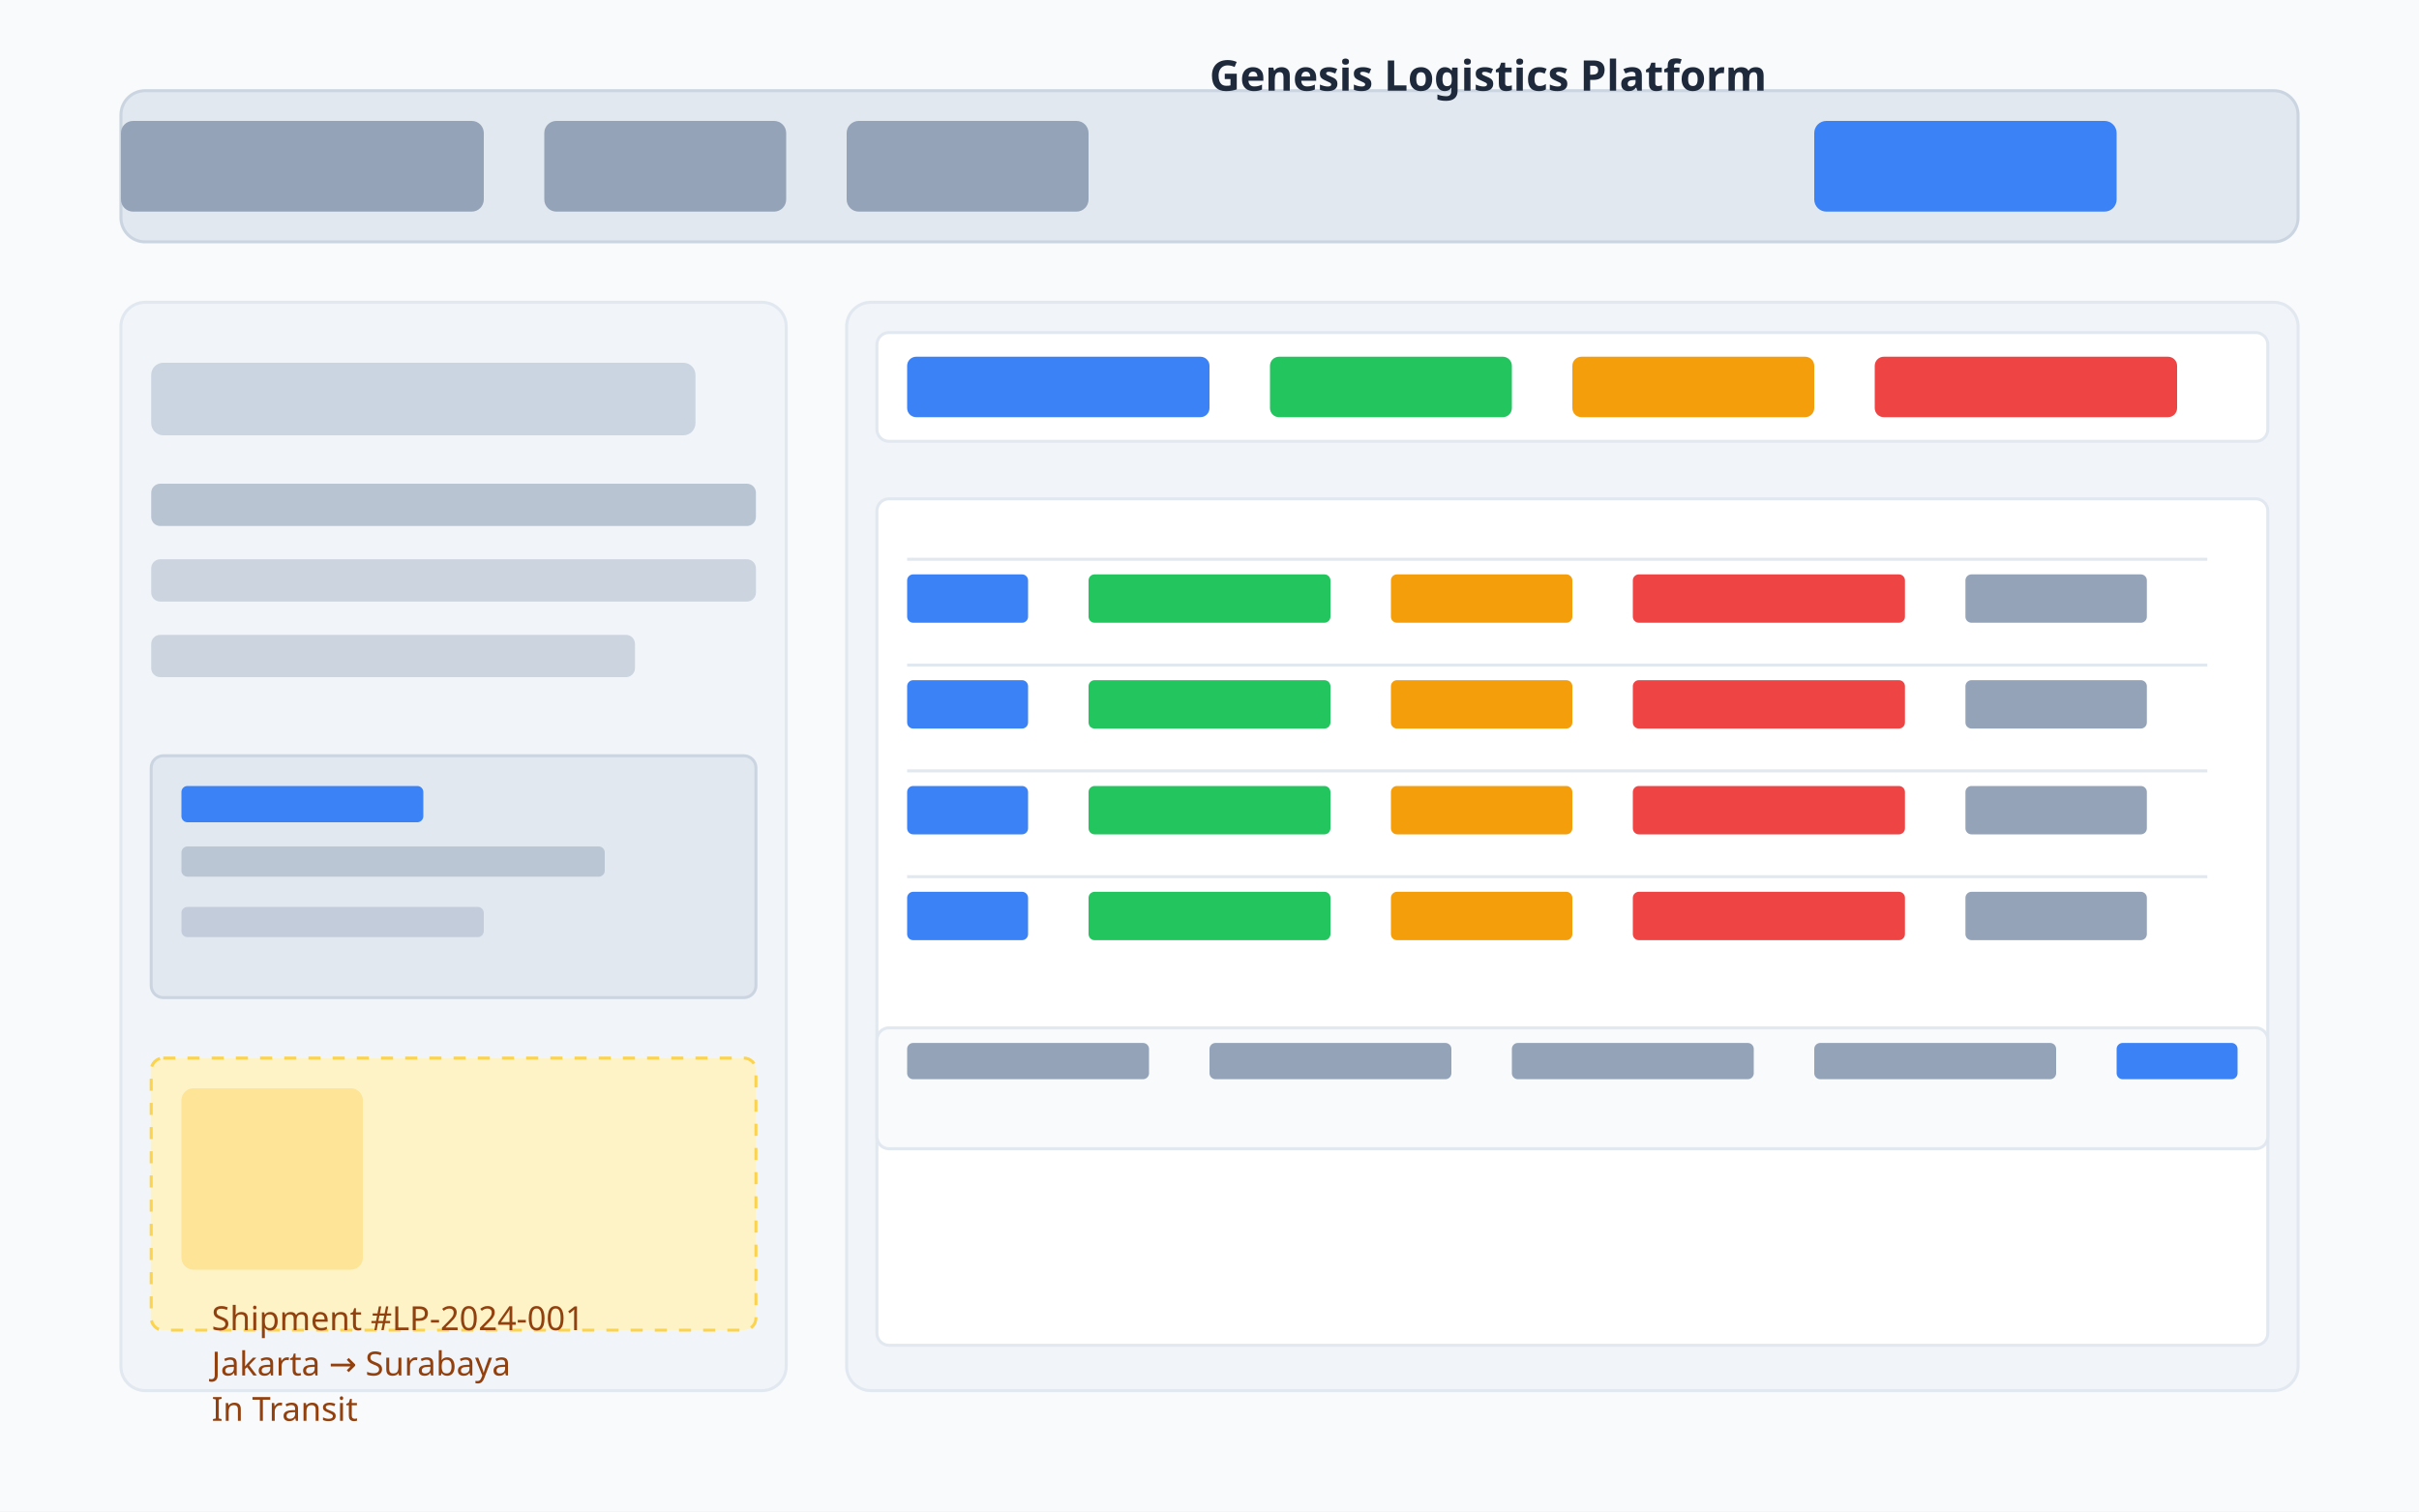
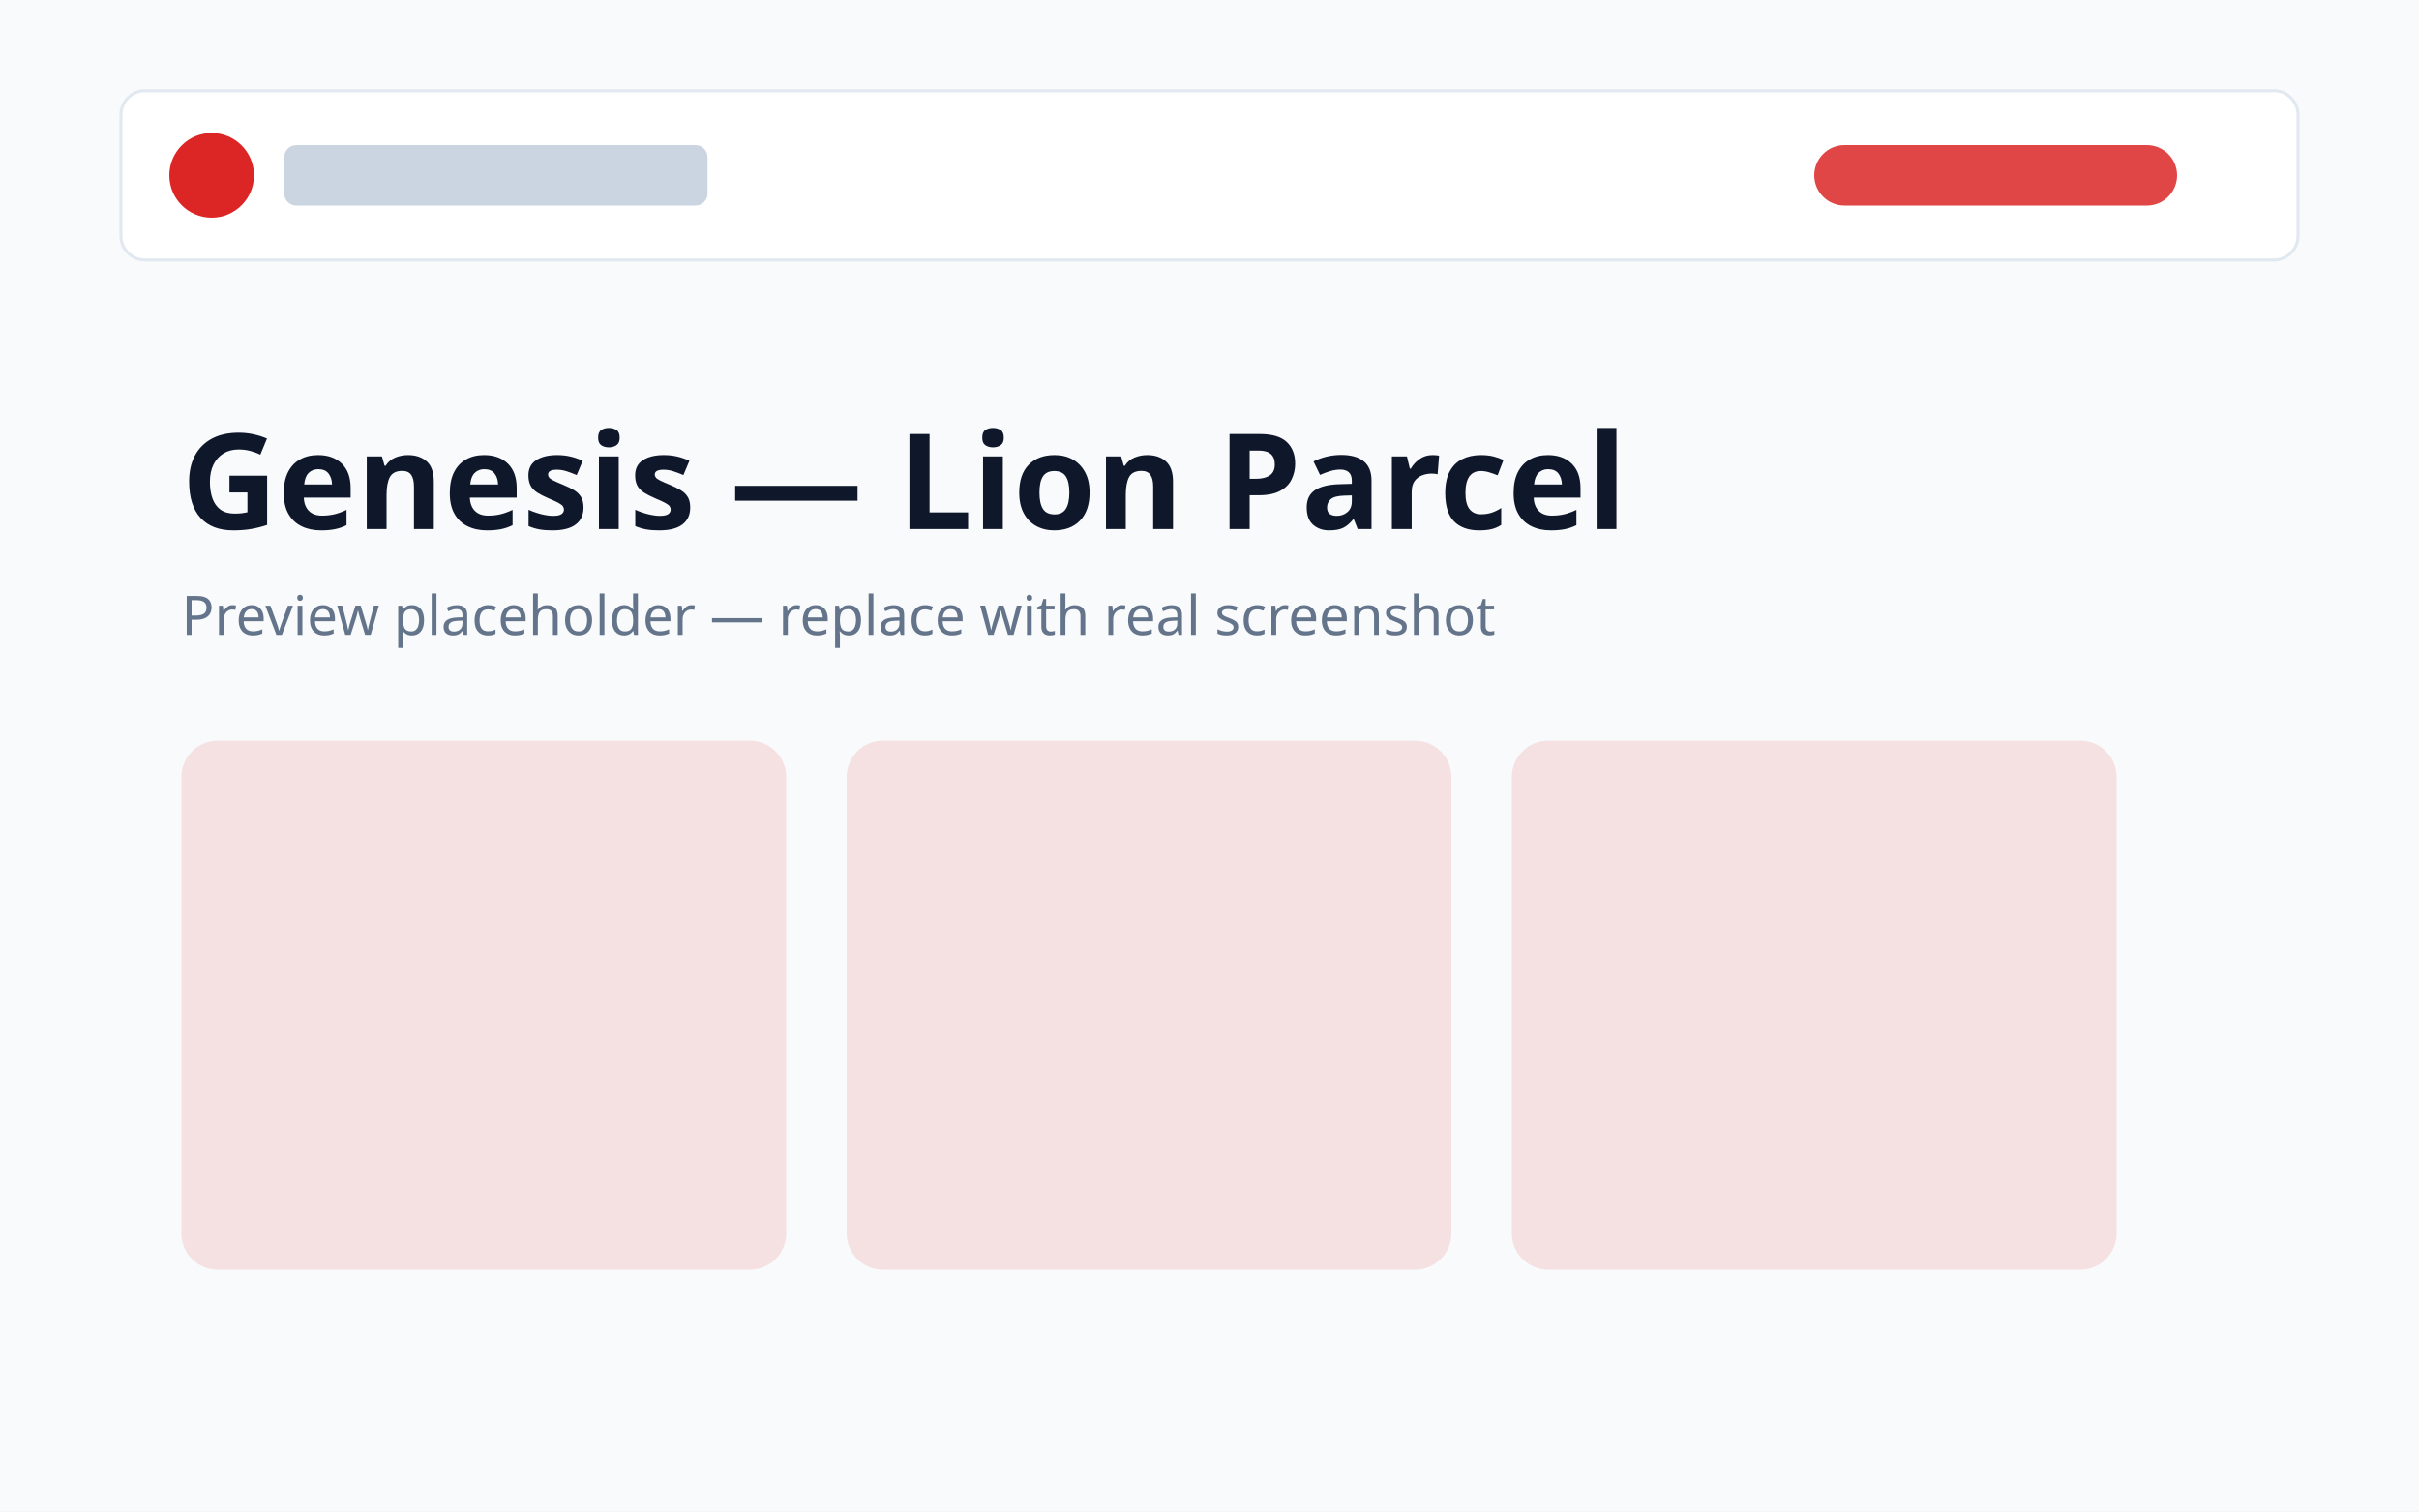
<svg xmlns="http://www.w3.org/2000/svg" width="800" height="500" viewBox="0 0 800 500" fill="none">
  <rect width="800" height="500" fill="#f8fafc" />
-   <rect x="40" y="30" width="720" height="50" rx="8" fill="#e2e8f0" stroke="#cbd5e1" />
-   <rect x="40" y="40" width="120" height="30" rx="4" fill="#94a3b8" />
-   <rect x="180" y="40" width="80" height="30" rx="4" fill="#94a3b8" />
-   <rect x="280" y="40" width="80" height="30" rx="4" fill="#94a3b8" />
-   <rect x="600" y="40" width="100" height="30" rx="4" fill="#3b82f6" />
-   <rect x="40" y="100" width="220" height="360" rx="8" fill="#f1f5f9" stroke="#e2e8f0" />
-   <rect x="50" y="120" width="180" height="24" rx="4" fill="#cbd5e1" />
-   <rect x="50" y="160" width="200" height="14" rx="3" fill="#94a3b8" opacity="0.6" />
-   <rect x="50" y="185" width="200" height="14" rx="3" fill="#94a3b8" opacity="0.4" />
-   <rect x="50" y="210" width="160" height="14" rx="3" fill="#94a3b8" opacity="0.4" />
-   <rect x="50" y="250" width="200" height="80" rx="4" fill="#e2e8f0" stroke="#cbd5e1" />
-   <rect x="60" y="260" width="80" height="12" rx="2" fill="#3b82f6" />
-   <rect x="60" y="280" width="140" height="10" rx="2" fill="#94a3b8" opacity="0.5" />
-   <rect x="60" y="300" width="100" height="10" rx="2" fill="#94a3b8" opacity="0.4" />
-   <rect x="50" y="350" width="200" height="90" rx="4" fill="#fef3c7" stroke="#fcd34d" stroke-dasharray="4 4" />
-   <rect x="60" y="360" width="60" height="60" rx="4" fill="#fbbf24" opacity="0.3" />
-   <text x="70" y="440" font-family="system-ui" font-size="11" fill="#92400e">Shipment #LP-2024-001</text>
-   <text x="70" y="455" font-family="system-ui" font-size="11" fill="#92400e">Jakarta → Surabaya</text>
-   <text x="70" y="470" font-family="system-ui" font-size="11" fill="#92400e">In Transit</text>
-   <rect x="280" y="100" width="480" height="360" rx="8" fill="#f1f5f9" stroke="#e2e8f0" />
-   <rect x="290" y="110" width="460" height="36" rx="4" fill="#fff" stroke="#e2e8f0" />
-   <rect x="300" y="118" width="100" height="20" rx="3" fill="#3b82f6" />
-   <rect x="420" y="118" width="80" height="20" rx="3" fill="#22c55e" />
-   <rect x="520" y="118" width="80" height="20" rx="3" fill="#f59e0b" />
-   <rect x="620" y="118" width="100" height="20" rx="3" fill="#ef4444" />
-   <rect x="290" y="165" width="460" height="280" rx="4" fill="#fff" stroke="#e2e8f0" />
-   <line x1="300" y1="185" x2="730" y2="185" stroke="#e2e8f0" stroke-width="1" />
-   <rect x="300" y="190" width="40" height="16" rx="2" fill="#3b82f6" />
-   <rect x="360" y="190" width="80" height="16" rx="2" fill="#22c55e" />
-   <rect x="460" y="190" width="60" height="16" rx="2" fill="#f59e0b" />
-   <rect x="540" y="190" width="90" height="16" rx="2" fill="#ef4444" />
-   <rect x="650" y="190" width="60" height="16" rx="2" fill="#94a3b8" />
-   <line x1="300" y1="220" x2="730" y2="220" stroke="#e2e8f0" stroke-width="1" />
-   <rect x="300" y="225" width="40" height="16" rx="2" fill="#3b82f6" />
-   <rect x="360" y="225" width="80" height="16" rx="2" fill="#22c55e" />
-   <rect x="460" y="225" width="60" height="16" rx="2" fill="#f59e0b" />
-   <rect x="540" y="225" width="90" height="16" rx="2" fill="#ef4444" />
-   <rect x="650" y="225" width="60" height="16" rx="2" fill="#94a3b8" />
-   <line x1="300" y1="255" x2="730" y2="255" stroke="#e2e8f0" stroke-width="1" />
-   <rect x="300" y="260" width="40" height="16" rx="2" fill="#3b82f6" />
-   <rect x="360" y="260" width="80" height="16" rx="2" fill="#22c55e" />
-   <rect x="460" y="260" width="60" height="16" rx="2" fill="#f59e0b" />
-   <rect x="540" y="260" width="90" height="16" rx="2" fill="#ef4444" />
-   <rect x="650" y="260" width="60" height="16" rx="2" fill="#94a3b8" />
-   <line x1="300" y1="290" x2="730" y2="290" stroke="#e2e8f0" stroke-width="1" />
-   <rect x="300" y="295" width="40" height="16" rx="2" fill="#3b82f6" />
-   <rect x="360" y="295" width="80" height="16" rx="2" fill="#22c55e" />
-   <rect x="460" y="295" width="60" height="16" rx="2" fill="#f59e0b" />
-   <rect x="540" y="295" width="90" height="16" rx="2" fill="#ef4444" />
-   <rect x="650" y="295" width="60" height="16" rx="2" fill="#94a3b8" />
-   <rect x="290" y="340" width="460" height="40" rx="4" fill="#f8fafc" stroke="#e2e8f0" />
-   <rect x="300" y="345" width="80" height="12" rx="2" fill="#94a3b8" />
-   <rect x="400" y="345" width="80" height="12" rx="2" fill="#94a3b8" />
-   <rect x="500" y="345" width="80" height="12" rx="2" fill="#94a3b8" />
-   <rect x="600" y="345" width="80" height="12" rx="2" fill="#94a3b8" />
-   <rect x="700" y="345" width="40" height="12" rx="2" fill="#3b82f6" />
-   <text x="400" y="30" font-family="system-ui" font-size="14" font-weight="600" fill="#1e293b">Genesis Logistics Platform</text>
+   <rect x="40" y="30" width="720" height="56" rx="8" fill="#ffffff" stroke="#e2e8f0" />
+   <circle cx="70" cy="58" r="14" fill="#DC2626" />
+   <rect x="94" y="48" width="140" height="20" rx="4" fill="#cbd5e1" />
+   <rect x="600" y="48" width="120" height="20" rx="10" fill="#DC2626" opacity="0.85" />
+   <text x="60" y="175" font-family="system-ui, sans-serif" font-size="44" font-weight="700" fill="#0f172a">Genesis — Lion Parcel</text>
+   <text x="60" y="210" font-family="system-ui, sans-serif" font-size="18" fill="#64748b">Preview placeholder — replace with real screenshot</text>
+   <rect x="60" y="245" width="200" height="175" rx="12" fill="#DC2626" opacity="0.12" />
+   <rect x="280" y="245" width="200" height="175" rx="12" fill="#DC2626" opacity="0.12" />
+   <rect x="500" y="245" width="200" height="175" rx="12" fill="#DC2626" opacity="0.12" />
</svg>
